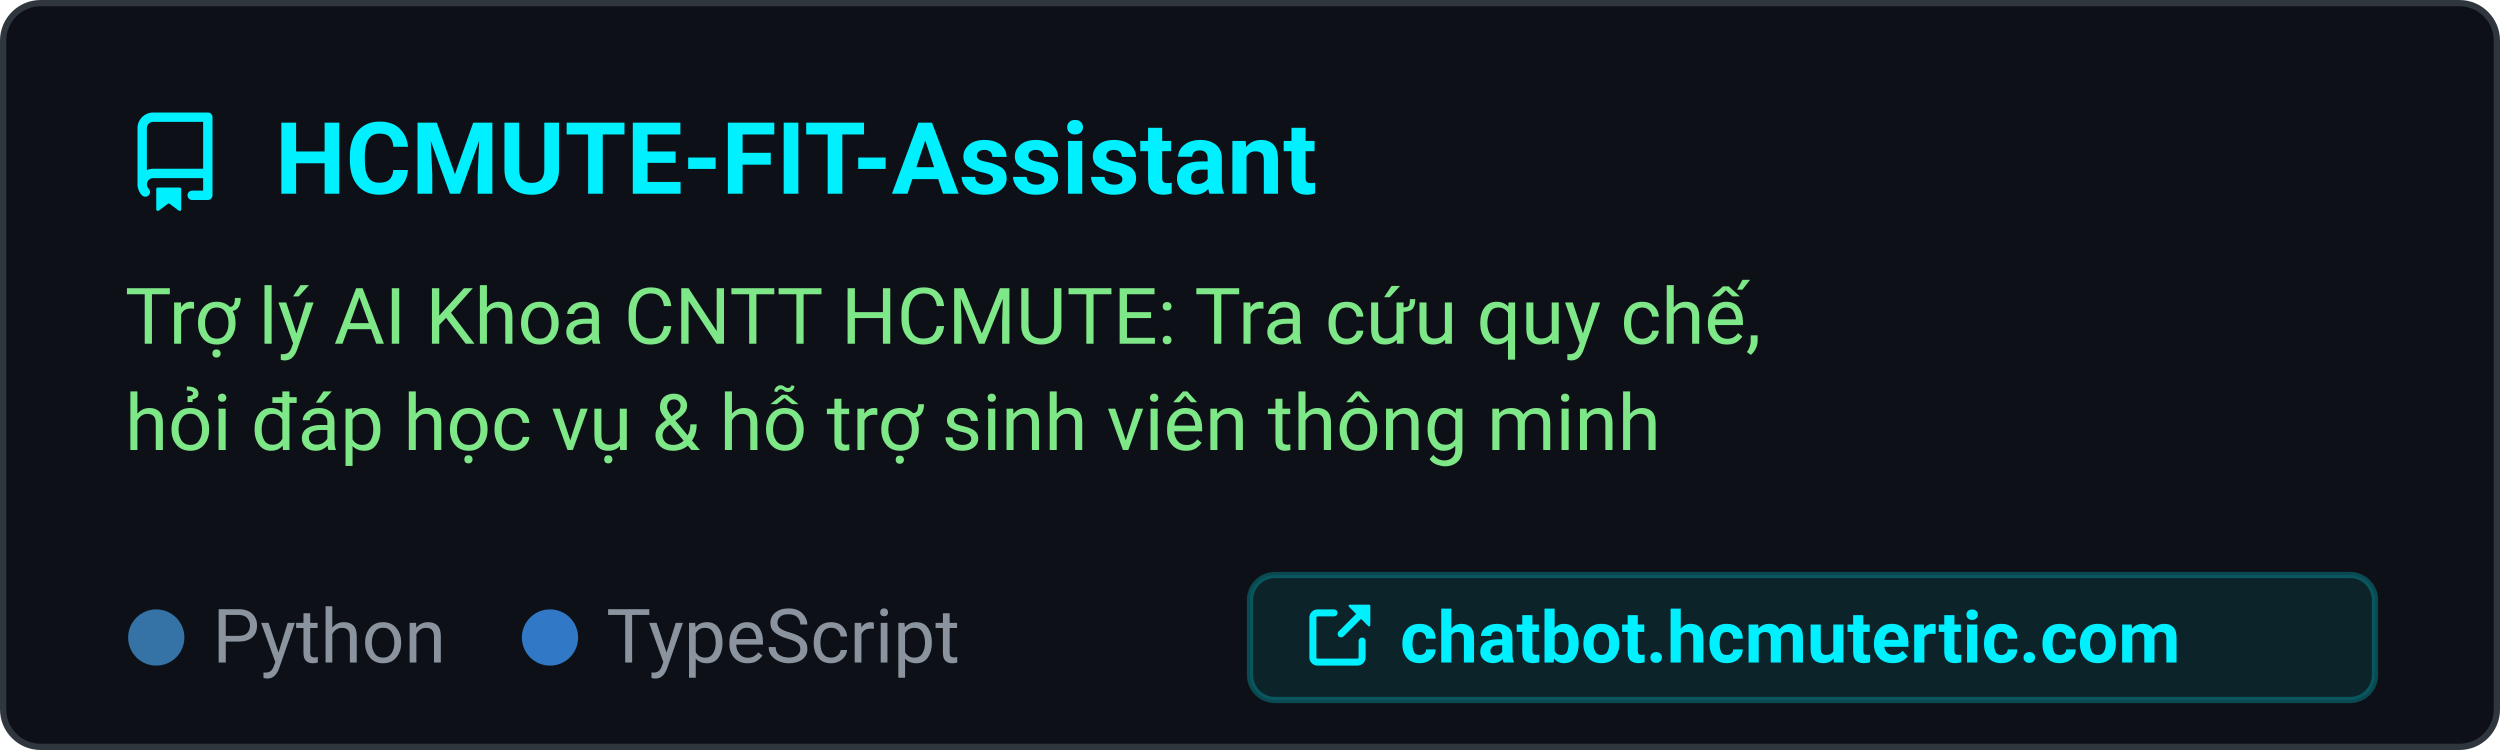
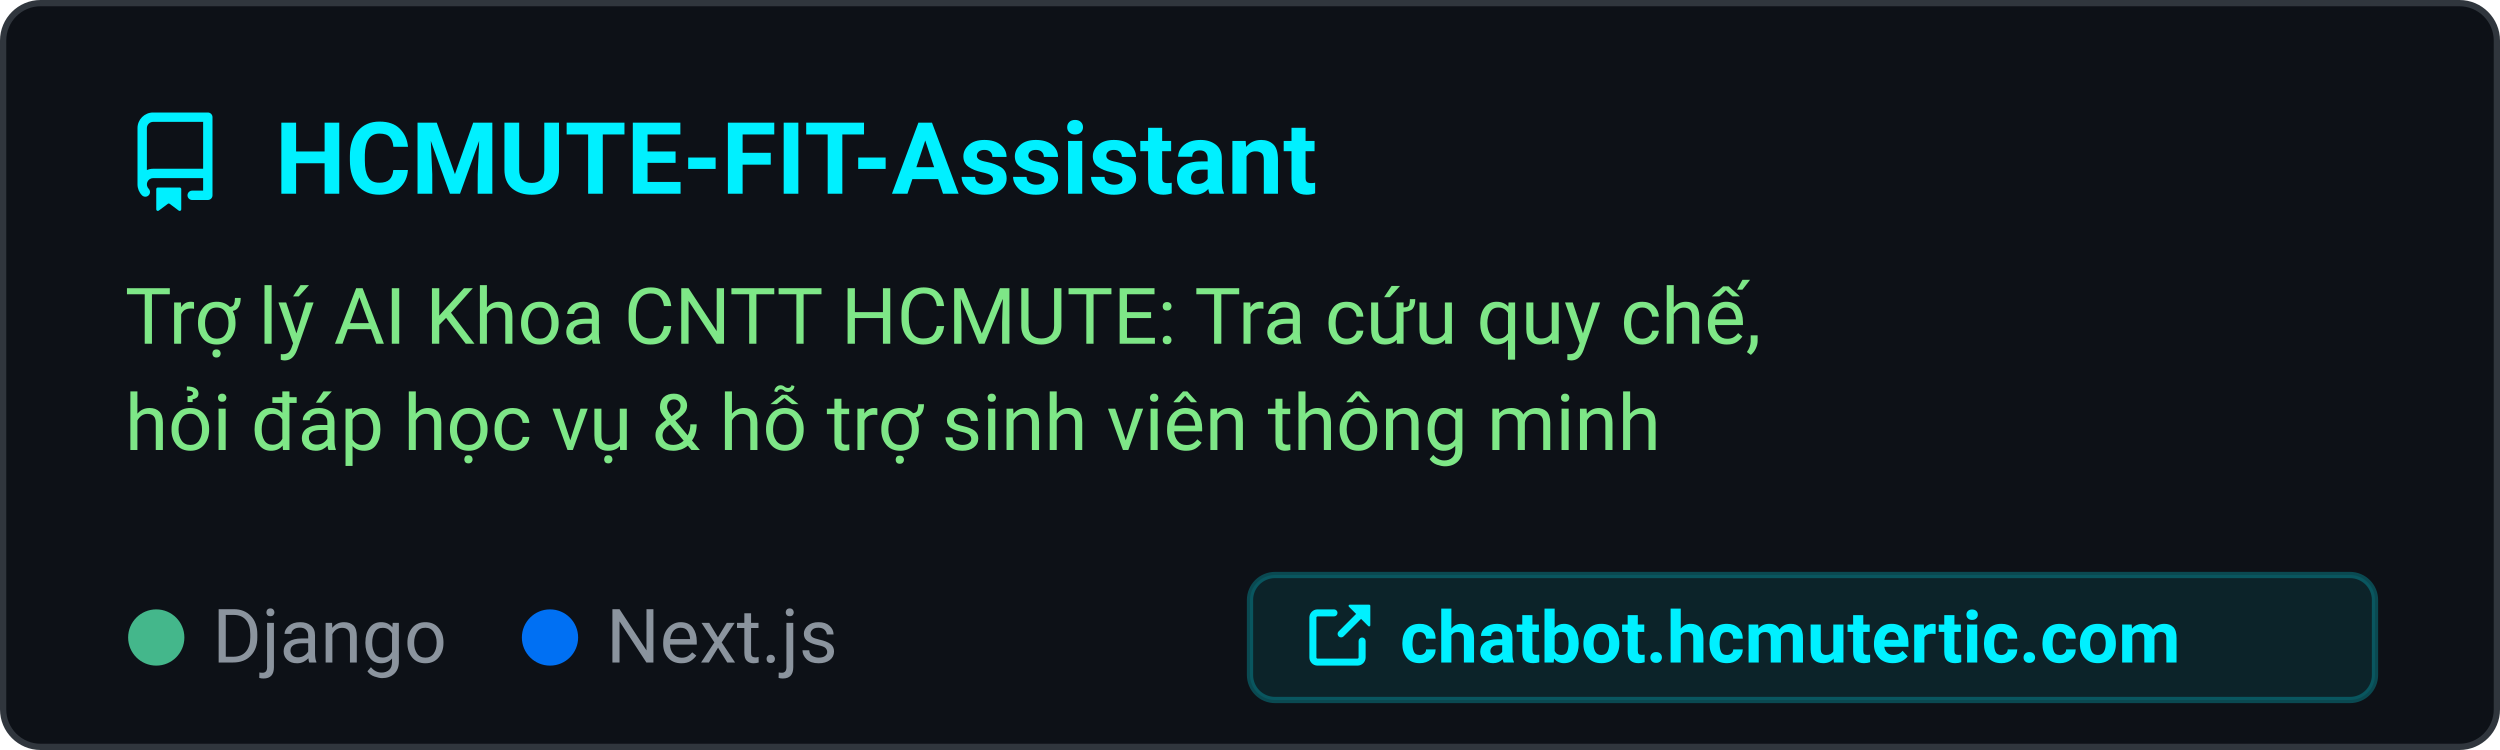
<svg xmlns="http://www.w3.org/2000/svg" width="400" height="120" viewBox="0 0 400 120" fill="none" role="img" aria-label="HCMUTE FIT AI Assistant">
  <style>
    .header { font: 600 16px -apple-system, BlinkMacSystemFont, "Segoe UI", Roboto, Helvetica, Arial, sans-serif; fill: #00F0FF; }
    .desc { font: 400 12.5px -apple-system, BlinkMacSystemFont, "Segoe UI", Roboto, Helvetica, Arial, sans-serif; fill: #7EE787; }
    .meta { font: 400 12px -apple-system, BlinkMacSystemFont, "Segoe UI", Roboto, Helvetica, Arial, sans-serif; fill: #8B949E; }
    .link-text { font: 600 11.5px -apple-system, BlinkMacSystemFont, "Segoe UI", Roboto, Helvetica, Arial, sans-serif; fill: #00F0FF; }
    .badge-bg { fill: rgba(0, 240, 255, 0.08); stroke: rgba(0, 240, 255, 0.25); }
  </style>
  <rect x="0.5" y="0.5" width="399" height="119" rx="6" fill="#0D1117" stroke="#30363D" stroke-width="1" />
  <g transform="translate(20, 18)">
    <svg x="0" y="0" viewBox="0 0 16 16" width="16" height="16" fill="#00F0FF">
      <path fill-rule="evenodd" d="M2 2.5A2.5 2.5 0 014.5 0h8.75a.75.75 0 01.75.75v12.5a.75.75 0 01-.75.75h-2.5a.75.75 0 110-1.5h1.75v-2h-8a1 1 0 00-.714 1.7.75.75 0 01-1.072 1.05A2.495 2.495 0 012 11.5v-9zm10.5-1V9h-8c-.356 0-.694.074-1 .208V2.5a1 1 0 011-1h8zM5 12.25v3.25a.25.25 0 00.4.2l1.45-1.087a.25.25 0 01.3 0L8.6 15.7a.25.25 0 00.4-.2v-3.25a.25.25 0 00-.25-.25h-3.5a.25.25 0 00-.25.25z" />
    </svg>
    <text x="24" y="13" class="header">HCMUTE-FIT-Assistant</text>
  </g>
  <text x="20" y="55" class="desc">
    <tspan x="20" dy="0">Trợ lý AI Khoa CNTT HCMUTE: Tra cứu quy chế,</tspan>
    <tspan x="20" dy="17">hỏi đáp học vụ &amp; hỗ trợ sinh viên thông minh</tspan>
  </text>
  <g transform="translate(20, 97)">
-     <circle cx="5" cy="5" r="4.5" fill="#3572A5" />
-     <text x="14" y="9" class="meta">Python</text>
-     <circle cx="68" cy="5" r="4.5" fill="#3178C6" />
-     <text x="77" y="9" class="meta">TypeScript</text>
+     <circle cx="5" cy="5" r="4.5" fill="#44B78B" />
+     <text x="14" y="9" class="meta">Django</text>
+     <circle cx="68" cy="5" r="4.5" fill="#0070F3" />
+     <text x="77" y="9" class="meta">Next.js</text>
    <g transform="translate(180, -5)">
      <rect x="0" y="0" width="180" height="20" rx="4" class="badge-bg" />
      <svg x="8" y="4" viewBox="0 0 16 16" width="12" height="12" fill="#00F0FF">
        <path fill-rule="evenodd" d="M10.604 1h4.146a.25.25 0 01.25.25v4.146a.25.25 0 01-.427.177L13.03 4.03 9.28 7.78a.75.75 0 01-1.06-1.06l3.75-3.75-1.543-1.543A.25.25 0 0110.604 1zM3.75 2A1.75 1.75 0 002 3.75v8.5c0 .966.784 1.75 1.75 1.75h8.5A1.75 1.75 0 0014 12.25v-3.5a.75.75 0 00-1.5 0v3.5a.25.25 0 01-.25.25h-8.5a.25.25 0 01-.25-.25v-8.5a.25.25 0 01.25-.25h3.5a.75.75 0 000-1.5h-3.5z" />
      </svg>
      <text x="24" y="14" class="link-text">chatbot.hcmutertic.com</text>
    </g>
  </g>
</svg>
